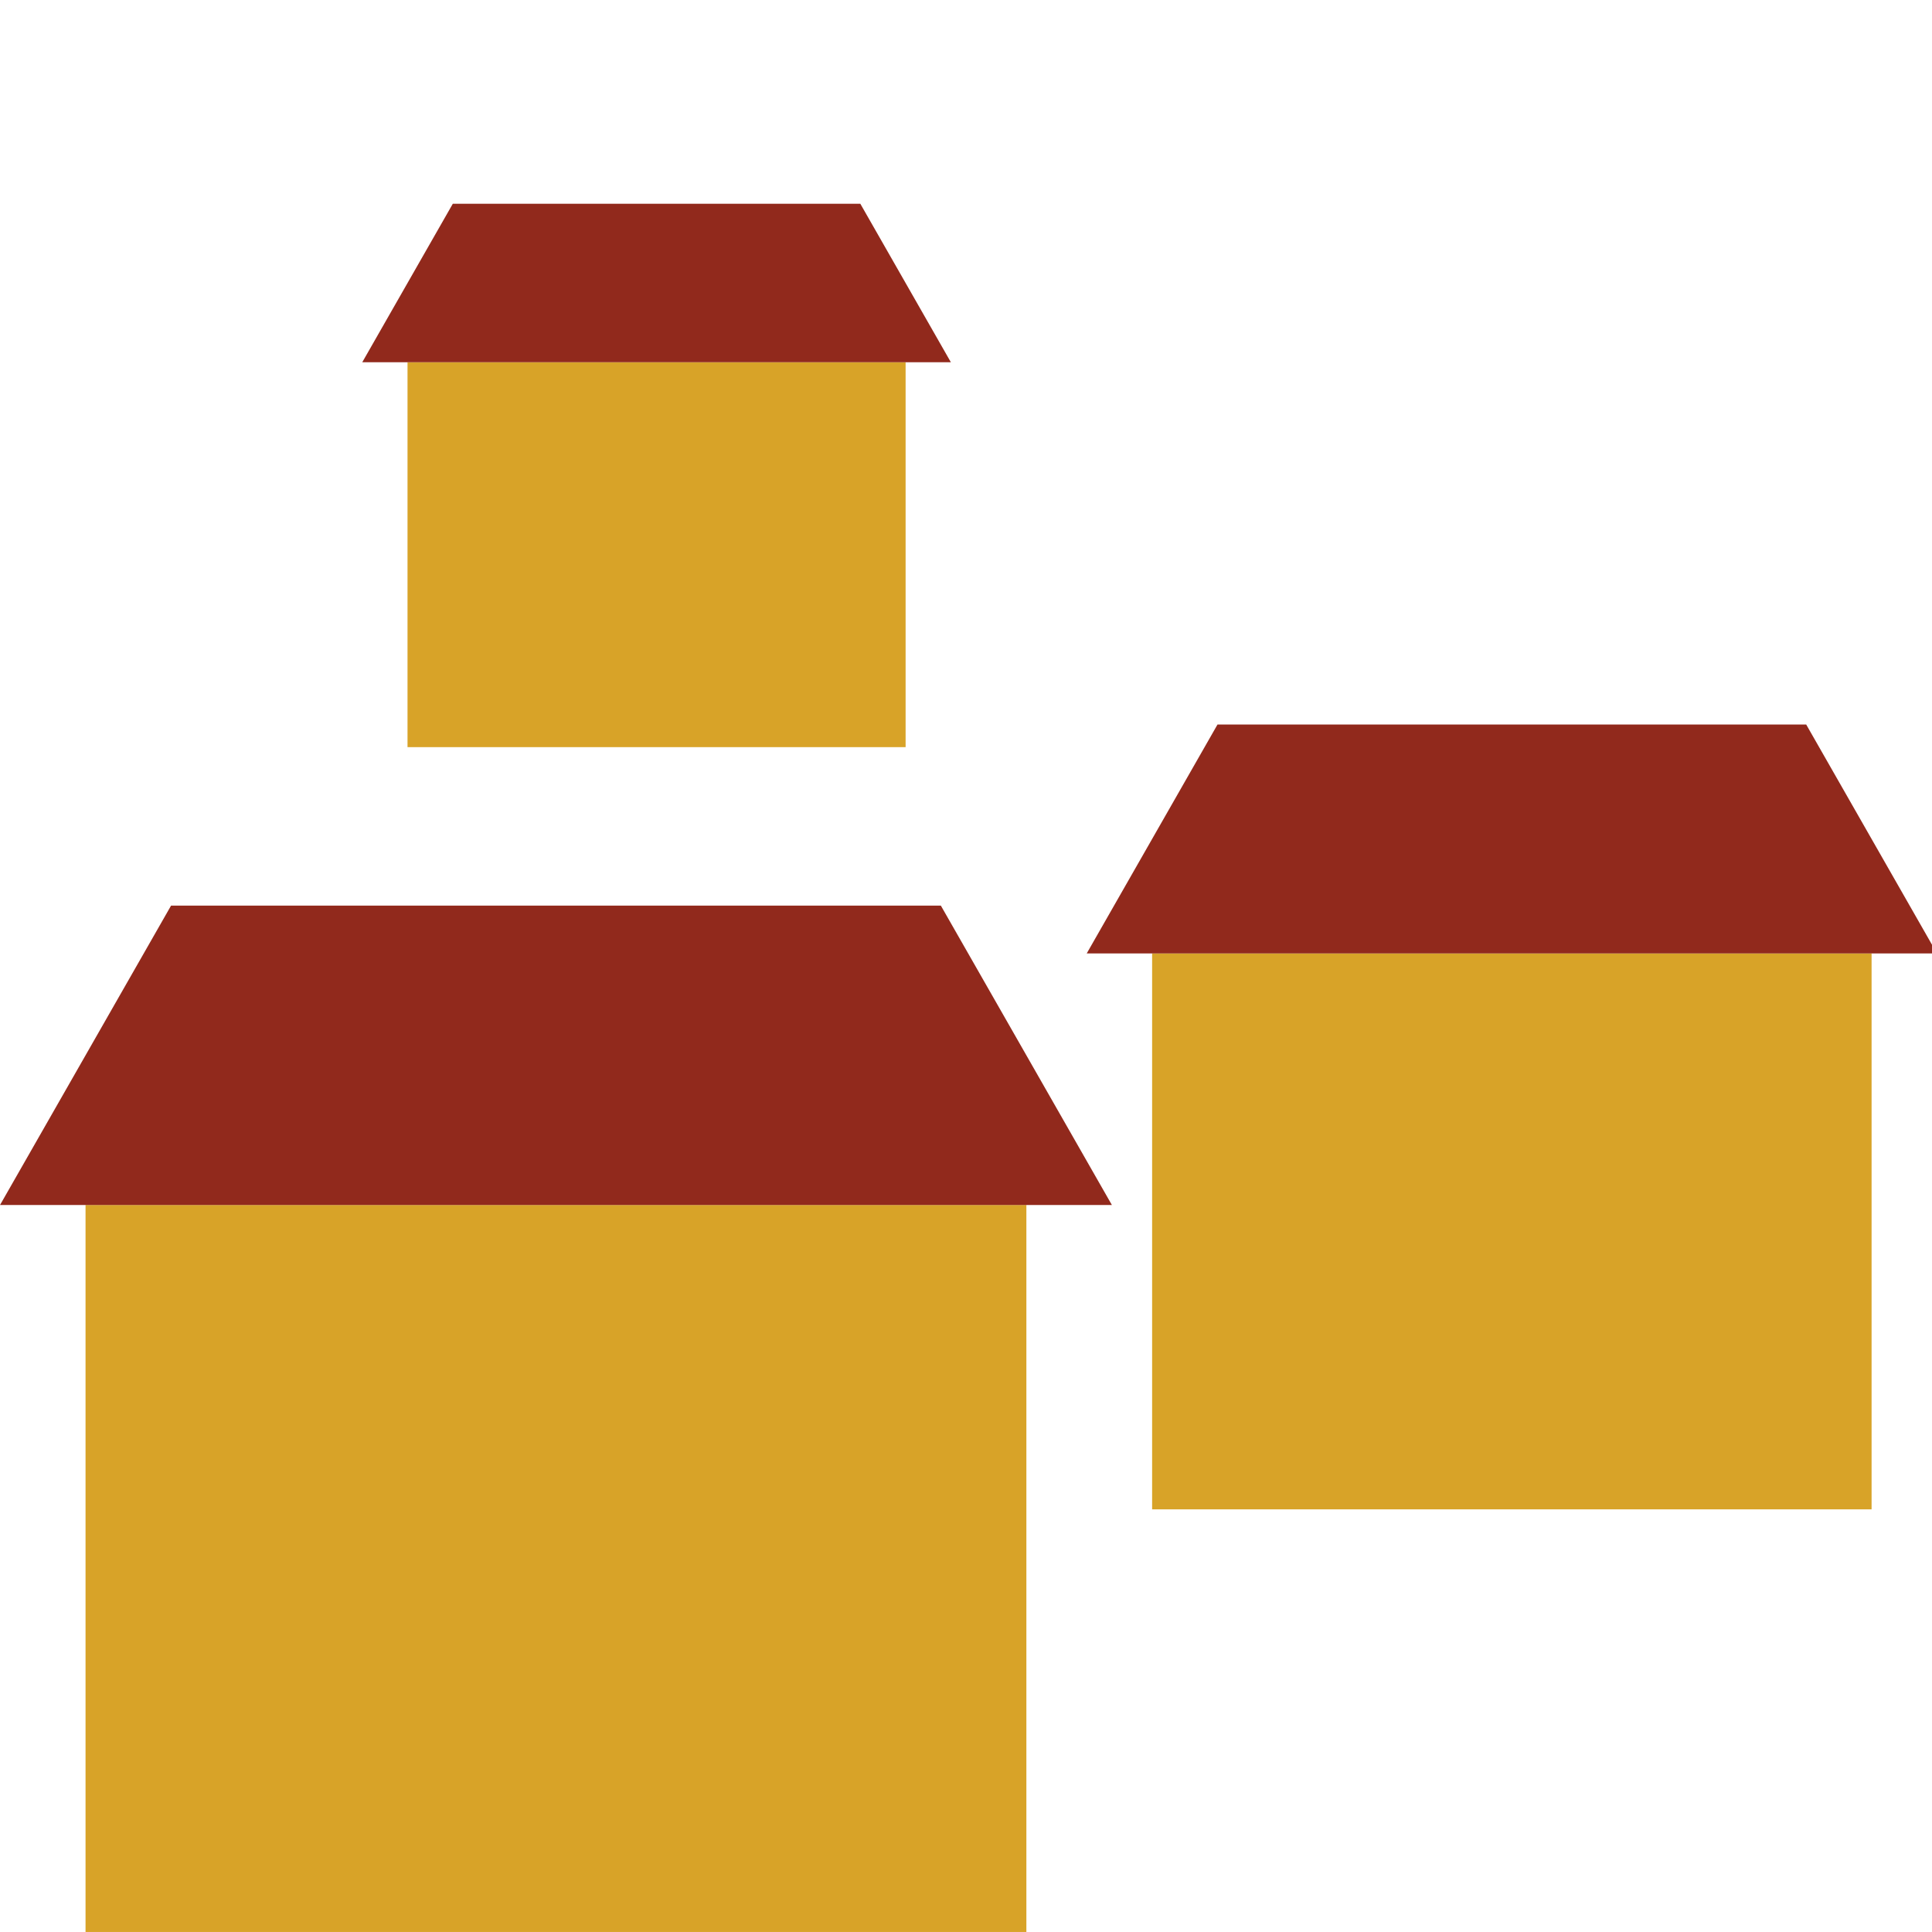
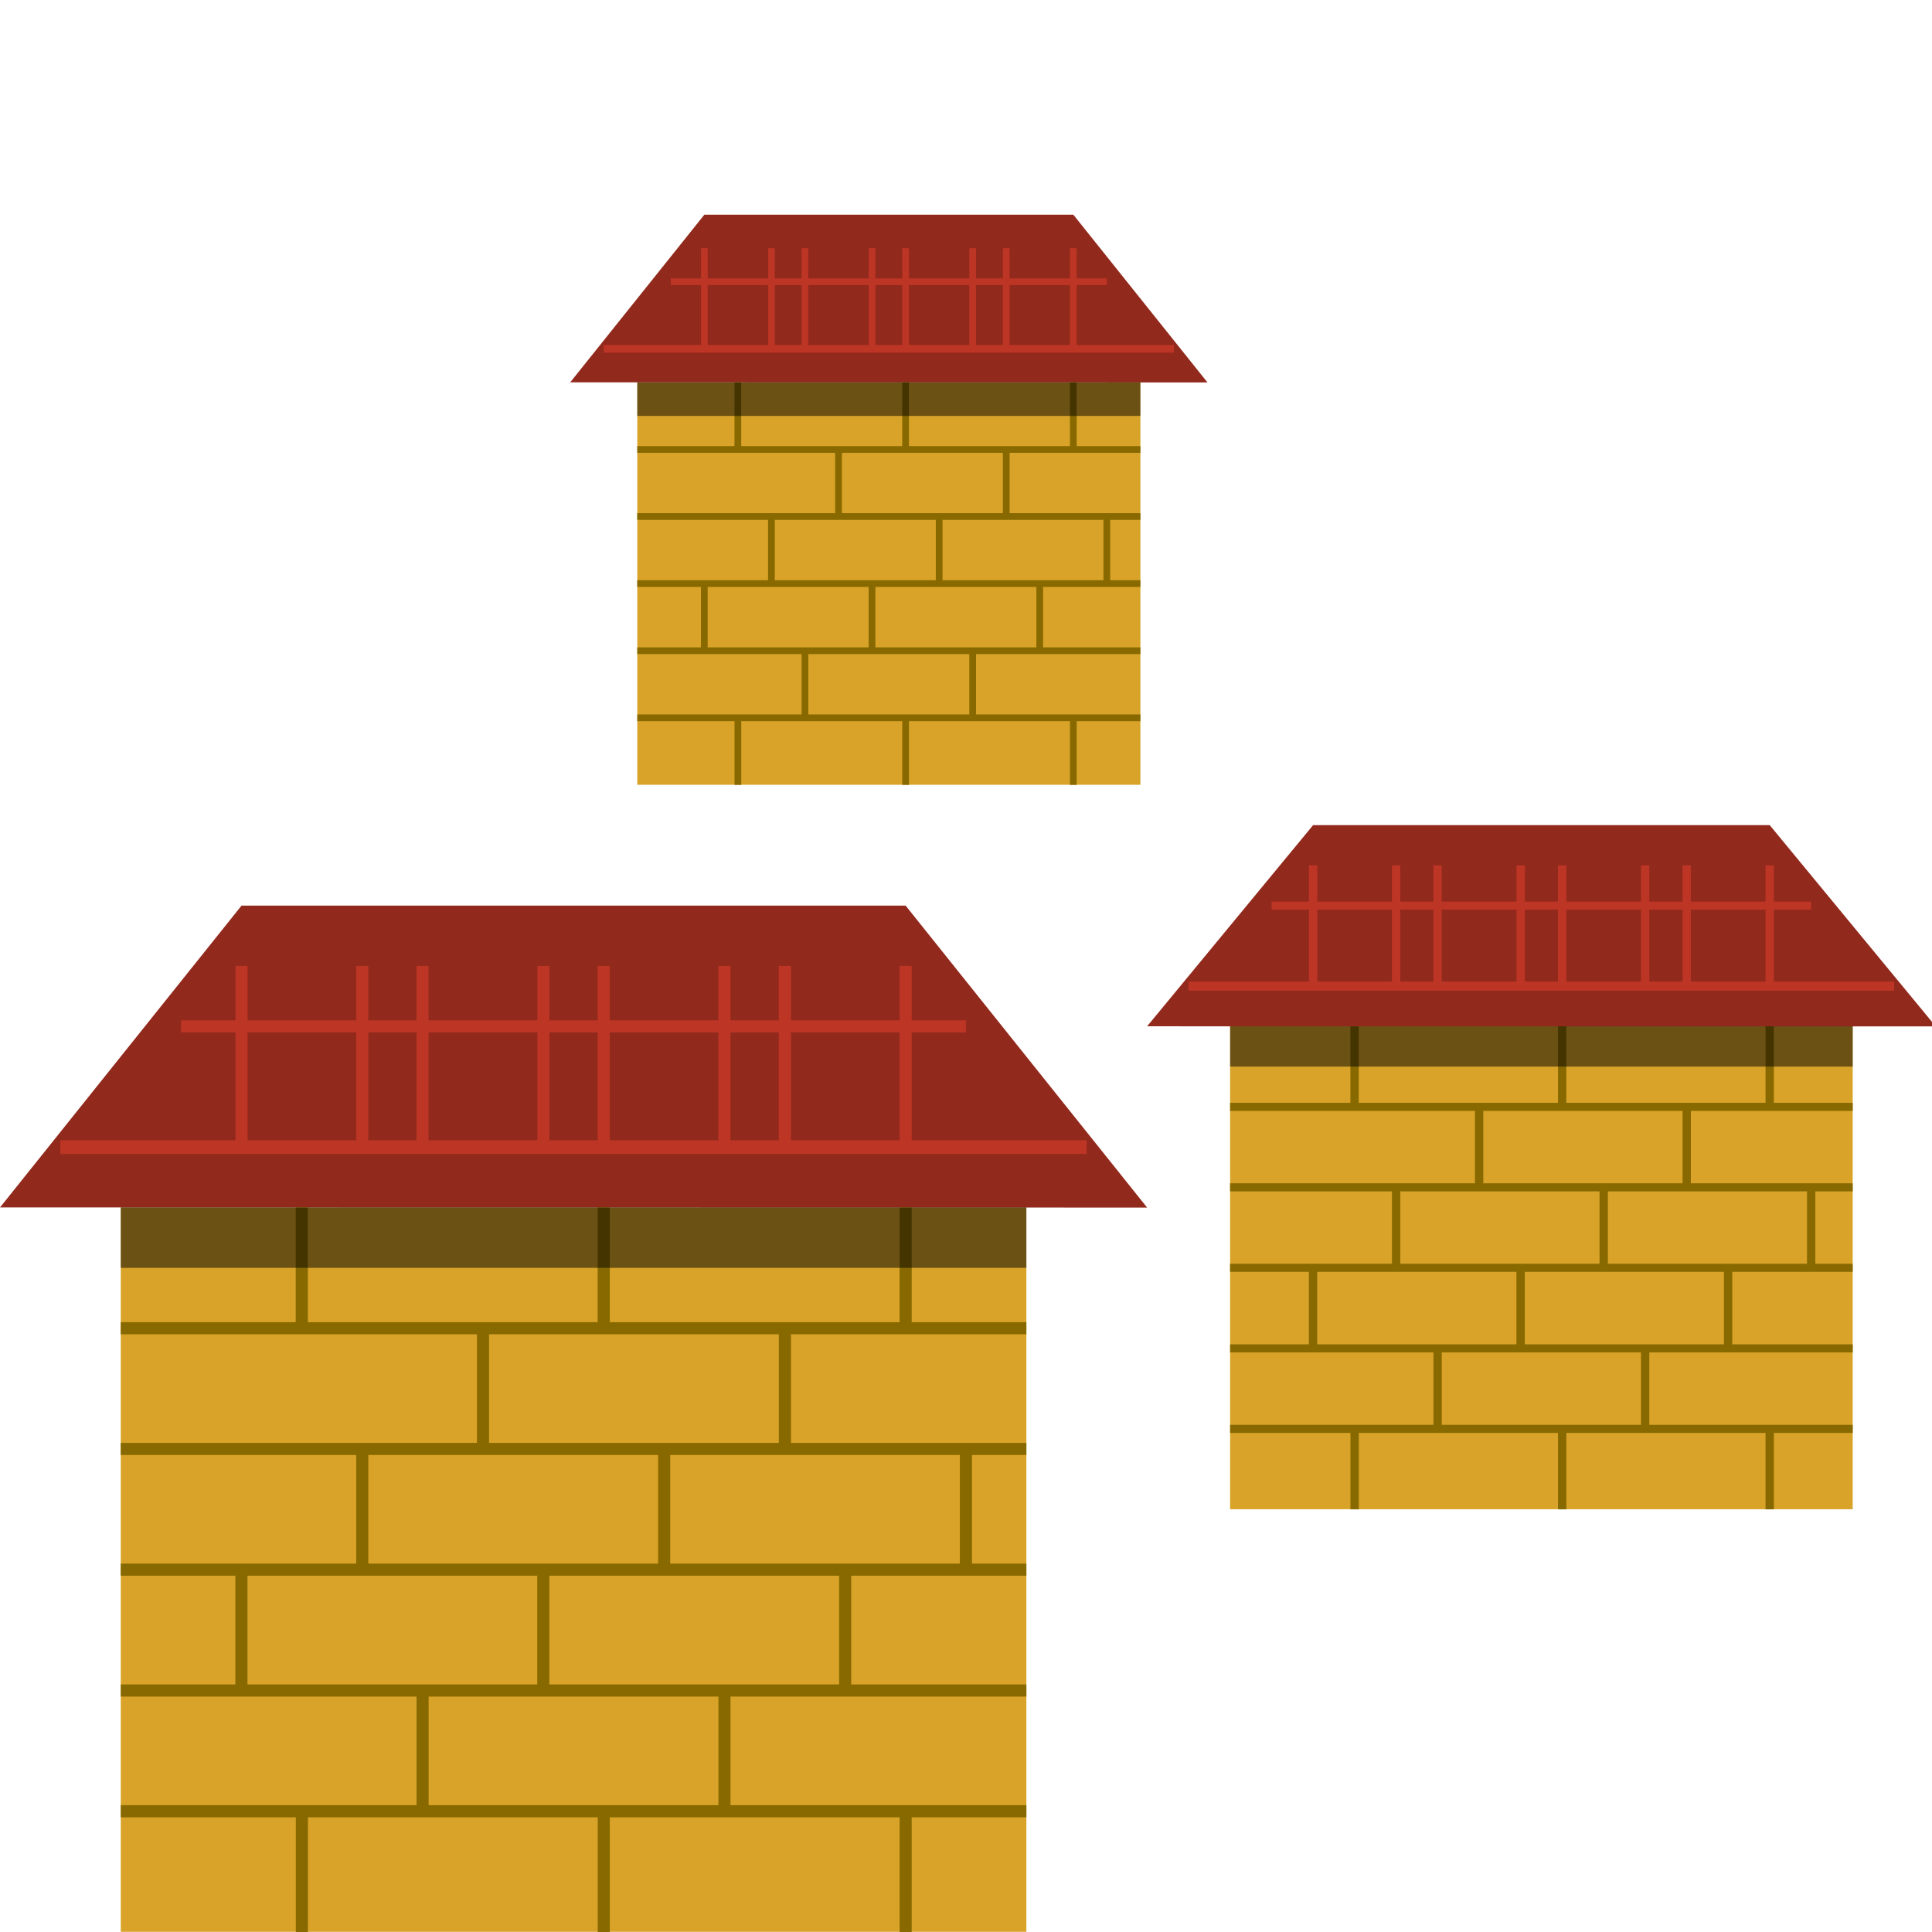
<svg xmlns="http://www.w3.org/2000/svg" width="32" height="32" viewBox="0 0 8.467 8.467" version="1.1" id="svg8">
  <defs id="defs2" />
  <g id="layer1">
-     <g id="layer1-1" transform="matrix(0.7083333,0,0,0.7083333,-0.5622393,2.469444)">
-       <rect style="fill:#d8a328;fill-opacity:1;stroke:none;stroke-width:0.265" id="rect923" width="5.821" height="4.498" x="1.323" y="3.969" />
-       <path style="fill:#91291c;fill-opacity:1;stroke:none;stroke-width:0.265px;stroke-linecap:butt;stroke-linejoin:miter;stroke-opacity:1" d="M 0.794,3.969 1.852,2.117 H 6.615 L 7.673,3.969 Z" id="path925" />
+     <g id="layer1-1" transform="matrix(0.7083333,0,0,0.7083333,-0.5622393,2.469444)" />
+     <g id="g1126">
+       <rect style="fill:#d8a328;fill-opacity:1;stroke:none;stroke-width:0.259" id="rect923" width="5.603" height="4.482" x="1.541" y="3.984" transform="matrix(0.7083333,0,0,0.7083333,-0.5622393,2.469444)" />
+       <path style="fill:#91291c;stroke:none;stroke-width:0.374;stroke-linecap:butt;stroke-linejoin:miter;stroke-opacity:1;fill-opacity:1;stroke-miterlimit:4;stroke-dasharray:none;paint-order:markers stroke fill" d="M 0.794,3.984 2.288,2.117 h 4.109 l 1.494,1.868 z" id="path842" transform="matrix(0.7083333,0,0,0.7083333,-0.5622393,2.469444)" />
+       <path style="fill:none;stroke:#886900;stroke-width:0.075;stroke-linecap:butt;stroke-linejoin:miter;stroke-opacity:1;stroke-miterlimit:4;stroke-dasharray:none" d="M 1.541,7.72 H 7.144" id="path844" transform="matrix(0.7083333,0,0,0.7083333,-0.5622393,2.469444)" />
+       <path style="fill:none;stroke:#886900;stroke-width:0.075;stroke-linecap:butt;stroke-linejoin:miter;stroke-miterlimit:4;stroke-dasharray:none;stroke-opacity:1" d="M 1.541,6.973 H 7.144" id="path844-3" transform="matrix(0.7083333,0,0,0.7083333,-0.5622393,2.469444)" />
+       <path style="fill:none;stroke:#886900;stroke-width:0.075;stroke-linecap:butt;stroke-linejoin:miter;stroke-miterlimit:4;stroke-dasharray:none;stroke-opacity:1" d="M 4.903,6.225 V 5.478" id="path881-0" transform="matrix(0.7083333,0,0,0.7083333,-0.5622393,2.469444)" />
+       <path style="fill:none;stroke:#886900;stroke-width:0.075;stroke-linecap:butt;stroke-linejoin:miter;stroke-miterlimit:4;stroke-dasharray:none;stroke-opacity:1" d="M 3.035,6.225 V 5.478" id="path881-93" transform="matrix(0.7083333,0,0,0.7083333,-0.5622393,2.469444)" />
+       <path style="fill:none;stroke:#886900;stroke-width:0.075;stroke-linecap:butt;stroke-linejoin:miter;stroke-miterlimit:4;stroke-dasharray:none;stroke-opacity:1" d="M 6.77,6.225 V 5.478" id="path881-60" transform="matrix(0.7083333,0,0,0.7083333,-0.5622393,2.469444)" />
+       <path style="fill:none;stroke:#886900;stroke-width:0.075;stroke-linecap:butt;stroke-linejoin:miter;stroke-miterlimit:4;stroke-dasharray:none;stroke-opacity:1" d="M 5.65,5.478 V 4.731" id="path881-62" transform="matrix(0.7083333,0,0,0.7083333,-0.5622393,2.469444)" />
+       <path style="fill:none;stroke:#886900;stroke-width:0.075;stroke-linecap:butt;stroke-linejoin:miter;stroke-miterlimit:4;stroke-dasharray:none;stroke-opacity:1" d="M 3.782,5.478 V 4.731" id="path881-61" transform="matrix(0.7083333,0,0,0.7083333,-0.5622393,2.469444)" />
+       <path style="fill:none;stroke:#886900;stroke-width:0.075;stroke-linecap:butt;stroke-linejoin:miter;stroke-miterlimit:4;stroke-dasharray:none;stroke-opacity:1" d="M 4.529,4.731 V 3.984" id="path881-8" transform="matrix(0.7083333,0,0,0.7083333,-0.5622393,2.469444)" />
+       <path style="fill:none;stroke:#886900;stroke-width:0.075;stroke-linecap:butt;stroke-linejoin:miter;stroke-miterlimit:4;stroke-dasharray:none;stroke-opacity:1" d="M 6.397,4.731 V 3.984" id="path881-7" transform="matrix(0.7083333,0,0,0.7083333,-0.5622393,2.469444)" />
+       <path style="fill:none;stroke:#886900;stroke-width:0.075;stroke-linecap:butt;stroke-linejoin:miter;stroke-miterlimit:4;stroke-dasharray:none;stroke-opacity:1" d="M 2.661,4.731 V 3.984" id="path881-92" transform="matrix(0.7083333,0,0,0.7083333,-0.5622393,2.469444)" />
+       <path style="fill:none;stroke:#bd3524;stroke-width:0.075;stroke-linecap:butt;stroke-linejoin:miter;stroke-miterlimit:4;stroke-dasharray:none;stroke-opacity:1" d="M 1.914,2.864 H 6.77" id="path991" transform="matrix(0.7083333,0,0,0.7083333,-0.5622393,2.469444)" />
+       <path style="fill:none;stroke:#bd3524;stroke-width:0.085;stroke-linecap:butt;stroke-linejoin:miter;stroke-miterlimit:4;stroke-dasharray:none;stroke-opacity:1" d="m 1.167,3.611 h 6.35" id="path991-0" transform="matrix(0.7083333,0,0,0.7083333,-0.5622393,2.469444)" />
+       <path style="fill:none;stroke:#bd3524;stroke-width:0.075;stroke-linecap:butt;stroke-linejoin:miter;stroke-opacity:1;stroke-miterlimit:4;stroke-dasharray:none" d="M 2.288,3.611 V 2.49" id="path1008" transform="matrix(0.7083333,0,0,0.7083333,-0.5622393,2.469444)" />
+       <path style="fill:none;stroke:#bd3524;stroke-width:0.075;stroke-linecap:butt;stroke-linejoin:miter;stroke-miterlimit:4;stroke-dasharray:none;stroke-opacity:1" d="M 3.408,3.611 V 2.49" id="path1008-2" transform="matrix(0.7083333,0,0,0.7083333,-0.5622393,2.469444)" />
+       <path style="fill:none;stroke:#bd3524;stroke-width:0.075;stroke-linecap:butt;stroke-linejoin:miter;stroke-miterlimit:4;stroke-dasharray:none;stroke-opacity:1" d="M 4.156,3.611 V 2.49" id="path1008-3" transform="matrix(0.7083333,0,0,0.7083333,-0.5622393,2.469444)" />
+       <path style="fill:none;stroke:#bd3524;stroke-width:0.075;stroke-linecap:butt;stroke-linejoin:miter;stroke-miterlimit:4;stroke-dasharray:none;stroke-opacity:1" d="M 3.035,3.611 V 2.49" id="path1008-7" transform="matrix(0.7083333,0,0,0.7083333,-0.5622393,2.469444)" />
+       <path style="fill:none;stroke:#bd3524;stroke-width:0.075;stroke-linecap:butt;stroke-linejoin:miter;stroke-miterlimit:4;stroke-dasharray:none;stroke-opacity:1" d="M 4.529,3.611 V 2.49" id="path1008-5" transform="matrix(0.7083333,0,0,0.7083333,-0.5622393,2.469444)" />
+       <path style="fill:none;stroke:#bd3524;stroke-width:0.075;stroke-linecap:butt;stroke-linejoin:miter;stroke-miterlimit:4;stroke-dasharray:none;stroke-opacity:1" d="M 6.397,3.611 V 2.49" id="path1008-9" transform="matrix(0.7083333,0,0,0.7083333,-0.5622393,2.469444)" />
+       <path style="fill:none;stroke:#bd3524;stroke-width:0.075;stroke-linecap:butt;stroke-linejoin:miter;stroke-miterlimit:4;stroke-dasharray:none;stroke-opacity:1" d="M 5.276,3.611 V 2.49" id="path1008-3-2" transform="matrix(0.7083333,0,0,0.7083333,-0.5622393,2.469444)" />
+       <path style="fill:none;stroke:#bd3524;stroke-width:0.075;stroke-linecap:butt;stroke-linejoin:miter;stroke-miterlimit:4;stroke-dasharray:none;stroke-opacity:1" d="M 5.65,3.611 V 2.49" id="path1008-5-2" transform="matrix(0.7083333,0,0,0.7083333,-0.5622393,2.469444)" />
+       <rect style="fill:#000000;fill-opacity:0.5;stroke:none;stroke-width:0.075;stroke-linecap:round;stroke-linejoin:round;stroke-miterlimit:4;stroke-dasharray:none;stroke-opacity:1;paint-order:markers stroke fill" id="rect1067" width="5.603" height="0.374" x="1.541" y="3.984" transform="matrix(0.7083333,0,0,0.7083333,-0.5622393,2.469444)" />
+       <path style="fill:none;stroke:#886900;stroke-width:0.053;stroke-linecap:butt;stroke-linejoin:miter;stroke-miterlimit:4;stroke-dasharray:none;stroke-opacity:1" d="M 0.529,6.879 H 4.498" id="path844-6" />
+       <path style="fill:none;stroke:#886900;stroke-width:0.053;stroke-linecap:butt;stroke-linejoin:miter;stroke-miterlimit:4;stroke-dasharray:none;stroke-opacity:1" d="M 0.529,6.35 H 4.498" id="path844-7" />
+       <path style="fill:none;stroke:#886900;stroke-width:0.053;stroke-linecap:butt;stroke-linejoin:miter;stroke-miterlimit:4;stroke-dasharray:none;stroke-opacity:1" d="M 0.529,5.821 H 4.498" id="path844-5" />
+       <path style="fill:none;stroke:#886900;stroke-width:0.053;stroke-linecap:butt;stroke-linejoin:miter;stroke-opacity:1;stroke-miterlimit:4;stroke-dasharray:none" d="M 1.323,8.467 V 7.937" id="path881" />
+       <path style="fill:none;stroke:#886900;stroke-width:0.053;stroke-linecap:butt;stroke-linejoin:miter;stroke-miterlimit:4;stroke-dasharray:none;stroke-opacity:1" d="M 2.646,8.467 V 7.938" id="path881-3" />
+       <path style="fill:none;stroke:#886900;stroke-width:0.053;stroke-linecap:butt;stroke-linejoin:miter;stroke-miterlimit:4;stroke-dasharray:none;stroke-opacity:1" d="M 3.969,8.467 V 7.938" id="path881-5" />
+       <path style="fill:none;stroke:#886900;stroke-width:0.053;stroke-linecap:butt;stroke-linejoin:miter;stroke-miterlimit:4;stroke-dasharray:none;stroke-opacity:1" d="M 1.852,7.938 V 7.408" id="path881-6" />
+       <path style="fill:none;stroke:#886900;stroke-width:0.053;stroke-linecap:butt;stroke-linejoin:miter;stroke-miterlimit:4;stroke-dasharray:none;stroke-opacity:1" d="M 3.175,7.938 V 7.408" id="path881-2" />
+       <path style="fill:none;stroke:#886900;stroke-width:0.053;stroke-linecap:butt;stroke-linejoin:miter;stroke-miterlimit:4;stroke-dasharray:none;stroke-opacity:1" d="M 2.381,7.408 V 6.879" id="path881-9" />
+       <path style="fill:none;stroke:#886900;stroke-width:0.053;stroke-linecap:butt;stroke-linejoin:miter;stroke-miterlimit:4;stroke-dasharray:none;stroke-opacity:1" d="M 1.058,7.408 V 6.879" id="path881-1" />
+       <path style="fill:none;stroke:#886900;stroke-width:0.053;stroke-linecap:butt;stroke-linejoin:miter;stroke-miterlimit:4;stroke-dasharray:none;stroke-opacity:1" d="M 3.704,7.408 V 6.879" id="path881-27" />
    </g>
-     <g id="layer1-1-2" transform="matrix(0.5416667,0,0,0.5416667,4.332552,2.028472)">
-       <rect style="fill:#d8a328;fill-opacity:1;stroke:none;stroke-width:0.265" id="rect923-7" width="5.821" height="4.498" x="1.323" y="3.969" />
-       <path style="fill:#91291c;fill-opacity:1;stroke:none;stroke-width:0.265px;stroke-linecap:butt;stroke-linejoin:miter;stroke-opacity:1" d="M 0.794,3.969 1.852,2.117 H 6.615 L 7.673,3.969 Z" id="path925-0" />
+     <g id="g1126-8" transform="matrix(0.6875,0,0,0.6666667,5.027083,0.9701389)">
+       <rect style="fill:#d8a328;fill-opacity:1;stroke:none;stroke-width:0.259" id="rect923-9" width="5.603" height="4.482" x="1.541" y="3.984" transform="matrix(0.7083333,0,0,0.7083333,-0.5622393,2.469444)" />
+       <path style="fill:#91291c;fill-opacity:1;stroke:none;stroke-width:0.374;stroke-linecap:butt;stroke-linejoin:miter;stroke-miterlimit:4;stroke-dasharray:none;stroke-opacity:1;paint-order:markers stroke fill" d="M 0.794,3.984 2.288,2.117 h 4.109 l 1.494,1.868 z" id="path842-7" transform="matrix(0.7083333,0,0,0.7083333,-0.5622393,2.469444)" />
+       <path style="fill:none;stroke:#886900;stroke-width:0.075;stroke-linecap:butt;stroke-linejoin:miter;stroke-miterlimit:4;stroke-dasharray:none;stroke-opacity:1" d="M 1.541,7.72 H 7.144" id="path844-36" transform="matrix(0.7083333,0,0,0.7083333,-0.5622393,2.469444)" />
+       <path style="fill:none;stroke:#886900;stroke-width:0.075;stroke-linecap:butt;stroke-linejoin:miter;stroke-miterlimit:4;stroke-dasharray:none;stroke-opacity:1" d="M 1.541,6.973 H 7.144" id="path844-3-1" transform="matrix(0.7083333,0,0,0.7083333,-0.5622393,2.469444)" />
+       <path style="fill:none;stroke:#886900;stroke-width:0.075;stroke-linecap:butt;stroke-linejoin:miter;stroke-miterlimit:4;stroke-dasharray:none;stroke-opacity:1" d="M 4.903,6.225 V 5.478" id="path881-0-2" transform="matrix(0.7083333,0,0,0.7083333,-0.5622393,2.469444)" />
+       <path style="fill:none;stroke:#886900;stroke-width:0.075;stroke-linecap:butt;stroke-linejoin:miter;stroke-miterlimit:4;stroke-dasharray:none;stroke-opacity:1" d="M 3.035,6.225 V 5.478" id="path881-93-9" transform="matrix(0.7083333,0,0,0.7083333,-0.5622393,2.469444)" />
+       <path style="fill:none;stroke:#886900;stroke-width:0.075;stroke-linecap:butt;stroke-linejoin:miter;stroke-miterlimit:4;stroke-dasharray:none;stroke-opacity:1" d="M 6.77,6.225 V 5.478" id="path881-60-3" transform="matrix(0.7083333,0,0,0.7083333,-0.5622393,2.469444)" />
+       <path style="fill:none;stroke:#886900;stroke-width:0.075;stroke-linecap:butt;stroke-linejoin:miter;stroke-miterlimit:4;stroke-dasharray:none;stroke-opacity:1" d="M 5.65,5.478 V 4.731" id="path881-62-1" transform="matrix(0.7083333,0,0,0.7083333,-0.5622393,2.469444)" />
+       <path style="fill:none;stroke:#886900;stroke-width:0.075;stroke-linecap:butt;stroke-linejoin:miter;stroke-miterlimit:4;stroke-dasharray:none;stroke-opacity:1" d="M 3.782,5.478 V 4.731" id="path881-61-9" transform="matrix(0.7083333,0,0,0.7083333,-0.5622393,2.469444)" />
+       <path style="fill:none;stroke:#886900;stroke-width:0.075;stroke-linecap:butt;stroke-linejoin:miter;stroke-miterlimit:4;stroke-dasharray:none;stroke-opacity:1" d="M 4.529,4.731 V 3.984" id="path881-8-4" transform="matrix(0.7083333,0,0,0.7083333,-0.5622393,2.469444)" />
+       <path style="fill:none;stroke:#886900;stroke-width:0.075;stroke-linecap:butt;stroke-linejoin:miter;stroke-miterlimit:4;stroke-dasharray:none;stroke-opacity:1" d="M 6.397,4.731 V 3.984" id="path881-7-7" transform="matrix(0.7083333,0,0,0.7083333,-0.5622393,2.469444)" />
+       <path style="fill:none;stroke:#886900;stroke-width:0.075;stroke-linecap:butt;stroke-linejoin:miter;stroke-miterlimit:4;stroke-dasharray:none;stroke-opacity:1" d="M 2.661,4.731 V 3.984" id="path881-92-8" transform="matrix(0.7083333,0,0,0.7083333,-0.5622393,2.469444)" />
+       <path style="fill:none;stroke:#bd3524;stroke-width:0.075;stroke-linecap:butt;stroke-linejoin:miter;stroke-miterlimit:4;stroke-dasharray:none;stroke-opacity:1" d="M 1.914,2.864 H 6.77" id="path991-4" transform="matrix(0.7083333,0,0,0.7083333,-0.5622393,2.469444)" />
+       <path style="fill:none;stroke:#bd3524;stroke-width:0.085;stroke-linecap:butt;stroke-linejoin:miter;stroke-miterlimit:4;stroke-dasharray:none;stroke-opacity:1" d="m 1.167,3.611 h 6.35" id="path991-0-5" transform="matrix(0.7083333,0,0,0.7083333,-0.5622393,2.469444)" />
+       <path style="fill:none;stroke:#bd3524;stroke-width:0.075;stroke-linecap:butt;stroke-linejoin:miter;stroke-miterlimit:4;stroke-dasharray:none;stroke-opacity:1" d="M 2.288,3.611 V 2.49" id="path1008-0" transform="matrix(0.7083333,0,0,0.7083333,-0.5622393,2.469444)" />
+       <path style="fill:none;stroke:#bd3524;stroke-width:0.075;stroke-linecap:butt;stroke-linejoin:miter;stroke-miterlimit:4;stroke-dasharray:none;stroke-opacity:1" d="M 3.408,3.611 V 2.49" id="path1008-2-3" transform="matrix(0.7083333,0,0,0.7083333,-0.5622393,2.469444)" />
+       <path style="fill:none;stroke:#bd3524;stroke-width:0.075;stroke-linecap:butt;stroke-linejoin:miter;stroke-miterlimit:4;stroke-dasharray:none;stroke-opacity:1" d="M 4.156,3.611 V 2.49" id="path1008-3-6" transform="matrix(0.7083333,0,0,0.7083333,-0.5622393,2.469444)" />
+       <path style="fill:none;stroke:#bd3524;stroke-width:0.075;stroke-linecap:butt;stroke-linejoin:miter;stroke-miterlimit:4;stroke-dasharray:none;stroke-opacity:1" d="M 3.035,3.611 V 2.49" id="path1008-7-1" transform="matrix(0.7083333,0,0,0.7083333,-0.5622393,2.469444)" />
+       <path style="fill:none;stroke:#bd3524;stroke-width:0.075;stroke-linecap:butt;stroke-linejoin:miter;stroke-miterlimit:4;stroke-dasharray:none;stroke-opacity:1" d="M 4.529,3.611 V 2.49" id="path1008-5-0" transform="matrix(0.7083333,0,0,0.7083333,-0.5622393,2.469444)" />
+       <path style="fill:none;stroke:#bd3524;stroke-width:0.075;stroke-linecap:butt;stroke-linejoin:miter;stroke-miterlimit:4;stroke-dasharray:none;stroke-opacity:1" d="M 6.397,3.611 V 2.49" id="path1008-9-6" transform="matrix(0.7083333,0,0,0.7083333,-0.5622393,2.469444)" />
+       <path style="fill:none;stroke:#bd3524;stroke-width:0.075;stroke-linecap:butt;stroke-linejoin:miter;stroke-miterlimit:4;stroke-dasharray:none;stroke-opacity:1" d="M 5.276,3.611 V 2.49" id="path1008-3-2-3" transform="matrix(0.7083333,0,0,0.7083333,-0.5622393,2.469444)" />
+       <path style="fill:none;stroke:#bd3524;stroke-width:0.075;stroke-linecap:butt;stroke-linejoin:miter;stroke-miterlimit:4;stroke-dasharray:none;stroke-opacity:1" d="M 5.65,3.611 V 2.49" id="path1008-5-2-2" transform="matrix(0.7083333,0,0,0.7083333,-0.5622393,2.469444)" />
+       <rect style="fill:#000000;fill-opacity:0.5;stroke:none;stroke-width:0.075;stroke-linecap:round;stroke-linejoin:round;stroke-miterlimit:4;stroke-dasharray:none;stroke-opacity:1;paint-order:markers stroke fill" id="rect1067-0" width="5.603" height="0.374" x="1.541" y="3.984" transform="matrix(0.7083333,0,0,0.7083333,-0.5622393,2.469444)" />
+       <path style="fill:none;stroke:#886900;stroke-width:0.053;stroke-linecap:butt;stroke-linejoin:miter;stroke-miterlimit:4;stroke-dasharray:none;stroke-opacity:1" d="M 0.529,6.879 H 4.498" id="path844-6-6" />
+       <path style="fill:none;stroke:#886900;stroke-width:0.053;stroke-linecap:butt;stroke-linejoin:miter;stroke-miterlimit:4;stroke-dasharray:none;stroke-opacity:1" d="M 0.529,6.35 H 4.498" id="path844-7-1" />
+       <path style="fill:none;stroke:#886900;stroke-width:0.053;stroke-linecap:butt;stroke-linejoin:miter;stroke-miterlimit:4;stroke-dasharray:none;stroke-opacity:1" d="M 0.529,5.821 H 4.498" id="path844-5-5" />
+       <path style="fill:none;stroke:#886900;stroke-width:0.053;stroke-linecap:butt;stroke-linejoin:miter;stroke-miterlimit:4;stroke-dasharray:none;stroke-opacity:1" d="M 1.323,8.467 V 7.937" id="path881-54" />
+       <path style="fill:none;stroke:#886900;stroke-width:0.053;stroke-linecap:butt;stroke-linejoin:miter;stroke-miterlimit:4;stroke-dasharray:none;stroke-opacity:1" d="M 2.646,8.467 V 7.938" id="path881-3-7" />
+       <path style="fill:none;stroke:#886900;stroke-width:0.053;stroke-linecap:butt;stroke-linejoin:miter;stroke-miterlimit:4;stroke-dasharray:none;stroke-opacity:1" d="M 3.969,8.467 V 7.938" id="path881-5-6" />
+       <path style="fill:none;stroke:#886900;stroke-width:0.053;stroke-linecap:butt;stroke-linejoin:miter;stroke-miterlimit:4;stroke-dasharray:none;stroke-opacity:1" d="M 1.852,7.938 V 7.408" id="path881-6-5" />
+       <path style="fill:none;stroke:#886900;stroke-width:0.053;stroke-linecap:butt;stroke-linejoin:miter;stroke-miterlimit:4;stroke-dasharray:none;stroke-opacity:1" d="M 3.175,7.938 V 7.408" id="path881-2-6" />
+       <path style="fill:none;stroke:#886900;stroke-width:0.053;stroke-linecap:butt;stroke-linejoin:miter;stroke-miterlimit:4;stroke-dasharray:none;stroke-opacity:1" d="M 2.381,7.408 V 6.879" id="path881-9-9" />
+       <path style="fill:none;stroke:#886900;stroke-width:0.053;stroke-linecap:butt;stroke-linejoin:miter;stroke-miterlimit:4;stroke-dasharray:none;stroke-opacity:1" d="M 1.058,7.408 V 6.879" id="path881-1-3" />
+       <path style="fill:none;stroke:#886900;stroke-width:0.053;stroke-linecap:butt;stroke-linejoin:miter;stroke-miterlimit:4;stroke-dasharray:none;stroke-opacity:1" d="M 3.704,7.408 V 6.879" id="path881-27-7" />
    </g>
-     <g id="layer1-1-2-9" transform="matrix(0.375,0,0,0.375,1.289844,0.09921867)">
-       <rect style="fill:#d8a328;fill-opacity:1;stroke:none;stroke-width:0.265" id="rect923-7-3" width="5.821" height="4.498" x="1.323" y="3.969" />
-       <path style="fill:#91291c;fill-opacity:1;stroke:none;stroke-width:0.265px;stroke-linecap:butt;stroke-linejoin:miter;stroke-opacity:1" d="M 0.794,3.969 1.852,2.117 H 6.615 L 7.673,3.969 Z" id="path925-0-6" />
+     <g id="g1126-4" transform="matrix(0.5555556,0,0,0.5555556,2.498843,-1.26412)">
+       <rect style="fill:#d8a328;fill-opacity:1;stroke:none;stroke-width:0.259" id="rect923-5" width="5.603" height="4.482" x="1.541" y="3.984" transform="matrix(0.7083333,0,0,0.7083333,-0.5622393,2.469444)" />
+       <path style="fill:#91291c;fill-opacity:1;stroke:none;stroke-width:0.374;stroke-linecap:butt;stroke-linejoin:miter;stroke-miterlimit:4;stroke-dasharray:none;stroke-opacity:1;paint-order:markers stroke fill" d="M 0.794,3.984 2.288,2.117 h 4.109 l 1.494,1.868 z" id="path842-2" transform="matrix(0.7083333,0,0,0.7083333,-0.5622393,2.469444)" />
+       <path style="fill:none;stroke:#886900;stroke-width:0.075;stroke-linecap:butt;stroke-linejoin:miter;stroke-miterlimit:4;stroke-dasharray:none;stroke-opacity:1" d="M 1.541,7.72 H 7.144" id="path844-54" transform="matrix(0.7083333,0,0,0.7083333,-0.5622393,2.469444)" />
+       <path style="fill:none;stroke:#886900;stroke-width:0.075;stroke-linecap:butt;stroke-linejoin:miter;stroke-miterlimit:4;stroke-dasharray:none;stroke-opacity:1" d="M 1.541,6.973 H 7.144" id="path844-3-7" transform="matrix(0.7083333,0,0,0.7083333,-0.5622393,2.469444)" />
+       <path style="fill:none;stroke:#886900;stroke-width:0.075;stroke-linecap:butt;stroke-linejoin:miter;stroke-miterlimit:4;stroke-dasharray:none;stroke-opacity:1" d="M 4.903,6.225 V 5.478" id="path881-0-4" transform="matrix(0.7083333,0,0,0.7083333,-0.5622393,2.469444)" />
+       <path style="fill:none;stroke:#886900;stroke-width:0.075;stroke-linecap:butt;stroke-linejoin:miter;stroke-miterlimit:4;stroke-dasharray:none;stroke-opacity:1" d="M 3.035,6.225 V 5.478" id="path881-93-4" transform="matrix(0.7083333,0,0,0.7083333,-0.5622393,2.469444)" />
+       <path style="fill:none;stroke:#886900;stroke-width:0.075;stroke-linecap:butt;stroke-linejoin:miter;stroke-miterlimit:4;stroke-dasharray:none;stroke-opacity:1" d="M 6.77,6.225 V 5.478" id="path881-60-30" transform="matrix(0.7083333,0,0,0.7083333,-0.5622393,2.469444)" />
+       <path style="fill:none;stroke:#886900;stroke-width:0.075;stroke-linecap:butt;stroke-linejoin:miter;stroke-miterlimit:4;stroke-dasharray:none;stroke-opacity:1" d="M 5.65,5.478 V 4.731" id="path881-62-7" transform="matrix(0.7083333,0,0,0.7083333,-0.5622393,2.469444)" />
+       <path style="fill:none;stroke:#886900;stroke-width:0.075;stroke-linecap:butt;stroke-linejoin:miter;stroke-miterlimit:4;stroke-dasharray:none;stroke-opacity:1" d="M 3.782,5.478 V 4.731" id="path881-61-8" transform="matrix(0.7083333,0,0,0.7083333,-0.5622393,2.469444)" />
+       <path style="fill:none;stroke:#886900;stroke-width:0.075;stroke-linecap:butt;stroke-linejoin:miter;stroke-miterlimit:4;stroke-dasharray:none;stroke-opacity:1" d="M 4.529,4.731 V 3.984" id="path881-8-6" transform="matrix(0.7083333,0,0,0.7083333,-0.5622393,2.469444)" />
+       <path style="fill:none;stroke:#886900;stroke-width:0.075;stroke-linecap:butt;stroke-linejoin:miter;stroke-miterlimit:4;stroke-dasharray:none;stroke-opacity:1" d="M 6.397,4.731 V 3.984" id="path881-7-8" transform="matrix(0.7083333,0,0,0.7083333,-0.5622393,2.469444)" />
+       <path style="fill:none;stroke:#886900;stroke-width:0.075;stroke-linecap:butt;stroke-linejoin:miter;stroke-miterlimit:4;stroke-dasharray:none;stroke-opacity:1" d="M 2.661,4.731 V 3.984" id="path881-92-84" transform="matrix(0.7083333,0,0,0.7083333,-0.5622393,2.469444)" />
+       <path style="fill:none;stroke:#bd3524;stroke-width:0.075;stroke-linecap:butt;stroke-linejoin:miter;stroke-miterlimit:4;stroke-dasharray:none;stroke-opacity:1" d="M 1.914,2.864 H 6.77" id="path991-3" transform="matrix(0.7083333,0,0,0.7083333,-0.5622393,2.469444)" />
+       <path style="fill:none;stroke:#bd3524;stroke-width:0.085;stroke-linecap:butt;stroke-linejoin:miter;stroke-miterlimit:4;stroke-dasharray:none;stroke-opacity:1" d="m 1.167,3.611 h 6.35" id="path991-0-1" transform="matrix(0.7083333,0,0,0.7083333,-0.5622393,2.469444)" />
+       <path style="fill:none;stroke:#bd3524;stroke-width:0.075;stroke-linecap:butt;stroke-linejoin:miter;stroke-miterlimit:4;stroke-dasharray:none;stroke-opacity:1" d="M 2.288,3.611 V 2.49" id="path1008-4" transform="matrix(0.7083333,0,0,0.7083333,-0.5622393,2.469444)" />
+       <path style="fill:none;stroke:#bd3524;stroke-width:0.075;stroke-linecap:butt;stroke-linejoin:miter;stroke-miterlimit:4;stroke-dasharray:none;stroke-opacity:1" d="M 3.408,3.611 V 2.49" id="path1008-2-9" transform="matrix(0.7083333,0,0,0.7083333,-0.5622393,2.469444)" />
+       <path style="fill:none;stroke:#bd3524;stroke-width:0.075;stroke-linecap:butt;stroke-linejoin:miter;stroke-miterlimit:4;stroke-dasharray:none;stroke-opacity:1" d="M 4.156,3.611 V 2.49" id="path1008-3-20" transform="matrix(0.7083333,0,0,0.7083333,-0.5622393,2.469444)" />
+       <path style="fill:none;stroke:#bd3524;stroke-width:0.075;stroke-linecap:butt;stroke-linejoin:miter;stroke-miterlimit:4;stroke-dasharray:none;stroke-opacity:1" d="M 3.035,3.611 V 2.49" id="path1008-7-6" transform="matrix(0.7083333,0,0,0.7083333,-0.5622393,2.469444)" />
+       <path style="fill:none;stroke:#bd3524;stroke-width:0.075;stroke-linecap:butt;stroke-linejoin:miter;stroke-miterlimit:4;stroke-dasharray:none;stroke-opacity:1" d="M 4.529,3.611 V 2.49" id="path1008-5-8" transform="matrix(0.7083333,0,0,0.7083333,-0.5622393,2.469444)" />
+       <path style="fill:none;stroke:#bd3524;stroke-width:0.075;stroke-linecap:butt;stroke-linejoin:miter;stroke-miterlimit:4;stroke-dasharray:none;stroke-opacity:1" d="M 6.397,3.611 V 2.49" id="path1008-9-9" transform="matrix(0.7083333,0,0,0.7083333,-0.5622393,2.469444)" />
+       <path style="fill:none;stroke:#bd3524;stroke-width:0.075;stroke-linecap:butt;stroke-linejoin:miter;stroke-miterlimit:4;stroke-dasharray:none;stroke-opacity:1" d="M 5.276,3.611 V 2.49" id="path1008-3-2-2" transform="matrix(0.7083333,0,0,0.7083333,-0.5622393,2.469444)" />
+       <path style="fill:none;stroke:#bd3524;stroke-width:0.075;stroke-linecap:butt;stroke-linejoin:miter;stroke-miterlimit:4;stroke-dasharray:none;stroke-opacity:1" d="M 5.65,3.611 V 2.49" id="path1008-5-2-6" transform="matrix(0.7083333,0,0,0.7083333,-0.5622393,2.469444)" />
+       <rect style="fill:#000000;fill-opacity:0.5;stroke:none;stroke-width:0.075;stroke-linecap:round;stroke-linejoin:round;stroke-miterlimit:4;stroke-dasharray:none;stroke-opacity:1;paint-order:markers stroke fill" id="rect1067-6" width="5.603" height="0.374" x="1.541" y="3.984" transform="matrix(0.7083333,0,0,0.7083333,-0.5622393,2.469444)" />
+       <path style="fill:none;stroke:#886900;stroke-width:0.053;stroke-linecap:butt;stroke-linejoin:miter;stroke-miterlimit:4;stroke-dasharray:none;stroke-opacity:1" d="M 0.529,6.879 H 4.498" id="path844-6-4" />
+       <path style="fill:none;stroke:#886900;stroke-width:0.053;stroke-linecap:butt;stroke-linejoin:miter;stroke-miterlimit:4;stroke-dasharray:none;stroke-opacity:1" d="M 0.529,6.35 H 4.498" id="path844-7-9" />
+       <path style="fill:none;stroke:#886900;stroke-width:0.053;stroke-linecap:butt;stroke-linejoin:miter;stroke-miterlimit:4;stroke-dasharray:none;stroke-opacity:1" d="M 0.529,5.821 H 4.498" id="path844-5-50" />
+       <path style="fill:none;stroke:#886900;stroke-width:0.053;stroke-linecap:butt;stroke-linejoin:miter;stroke-miterlimit:4;stroke-dasharray:none;stroke-opacity:1" d="M 1.323,8.467 V 7.937" id="path881-4" />
+       <path style="fill:none;stroke:#886900;stroke-width:0.053;stroke-linecap:butt;stroke-linejoin:miter;stroke-miterlimit:4;stroke-dasharray:none;stroke-opacity:1" d="M 2.646,8.467 V 7.938" id="path881-3-8" />
+       <path style="fill:none;stroke:#886900;stroke-width:0.053;stroke-linecap:butt;stroke-linejoin:miter;stroke-miterlimit:4;stroke-dasharray:none;stroke-opacity:1" d="M 3.969,8.467 V 7.938" id="path881-5-7" />
+       <path style="fill:none;stroke:#886900;stroke-width:0.053;stroke-linecap:butt;stroke-linejoin:miter;stroke-miterlimit:4;stroke-dasharray:none;stroke-opacity:1" d="M 1.852,7.938 V 7.408" id="path881-6-1" />
+       <path style="fill:none;stroke:#886900;stroke-width:0.053;stroke-linecap:butt;stroke-linejoin:miter;stroke-miterlimit:4;stroke-dasharray:none;stroke-opacity:1" d="M 3.175,7.938 V 7.408" id="path881-2-7" />
+       <path style="fill:none;stroke:#886900;stroke-width:0.053;stroke-linecap:butt;stroke-linejoin:miter;stroke-miterlimit:4;stroke-dasharray:none;stroke-opacity:1" d="M 2.381,7.408 V 6.879" id="path881-9-2" />
+       <path style="fill:none;stroke:#886900;stroke-width:0.053;stroke-linecap:butt;stroke-linejoin:miter;stroke-miterlimit:4;stroke-dasharray:none;stroke-opacity:1" d="M 1.058,7.408 V 6.879" id="path881-1-7" />
+       <path style="fill:none;stroke:#886900;stroke-width:0.053;stroke-linecap:butt;stroke-linejoin:miter;stroke-miterlimit:4;stroke-dasharray:none;stroke-opacity:1" d="M 3.704,7.408 V 6.879" id="path881-27-2" />
    </g>
  </g>
</svg>
